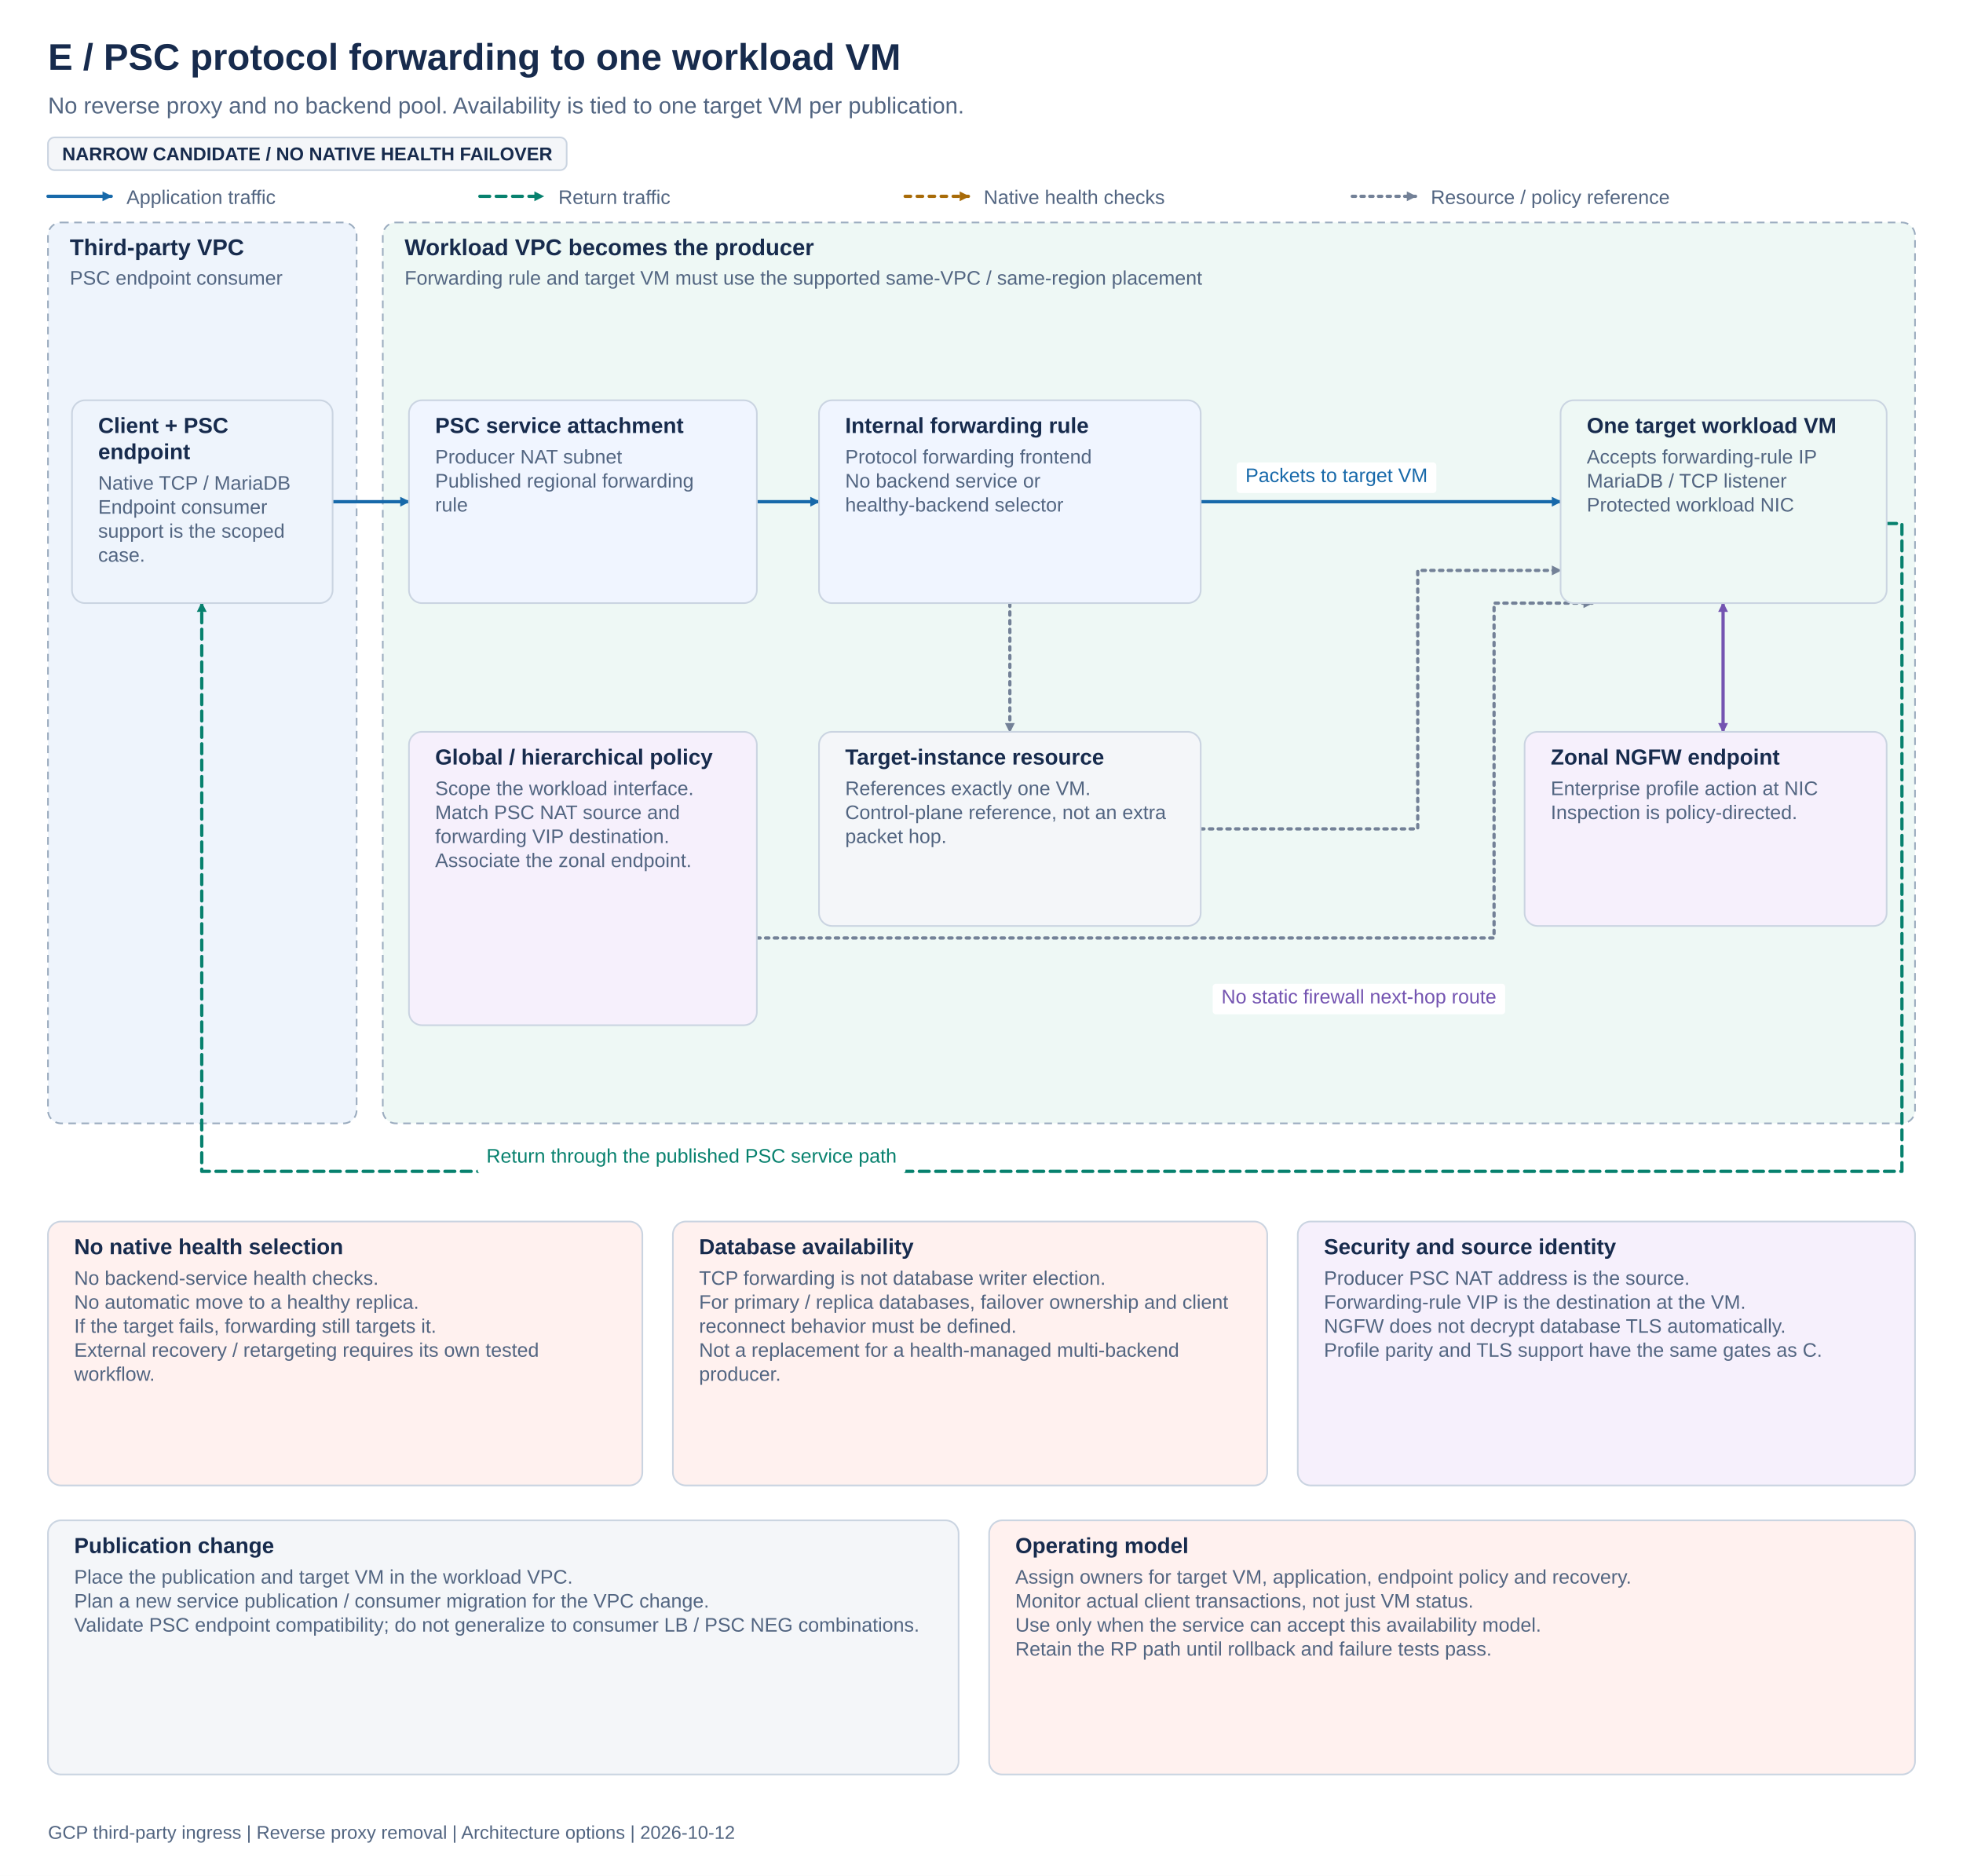
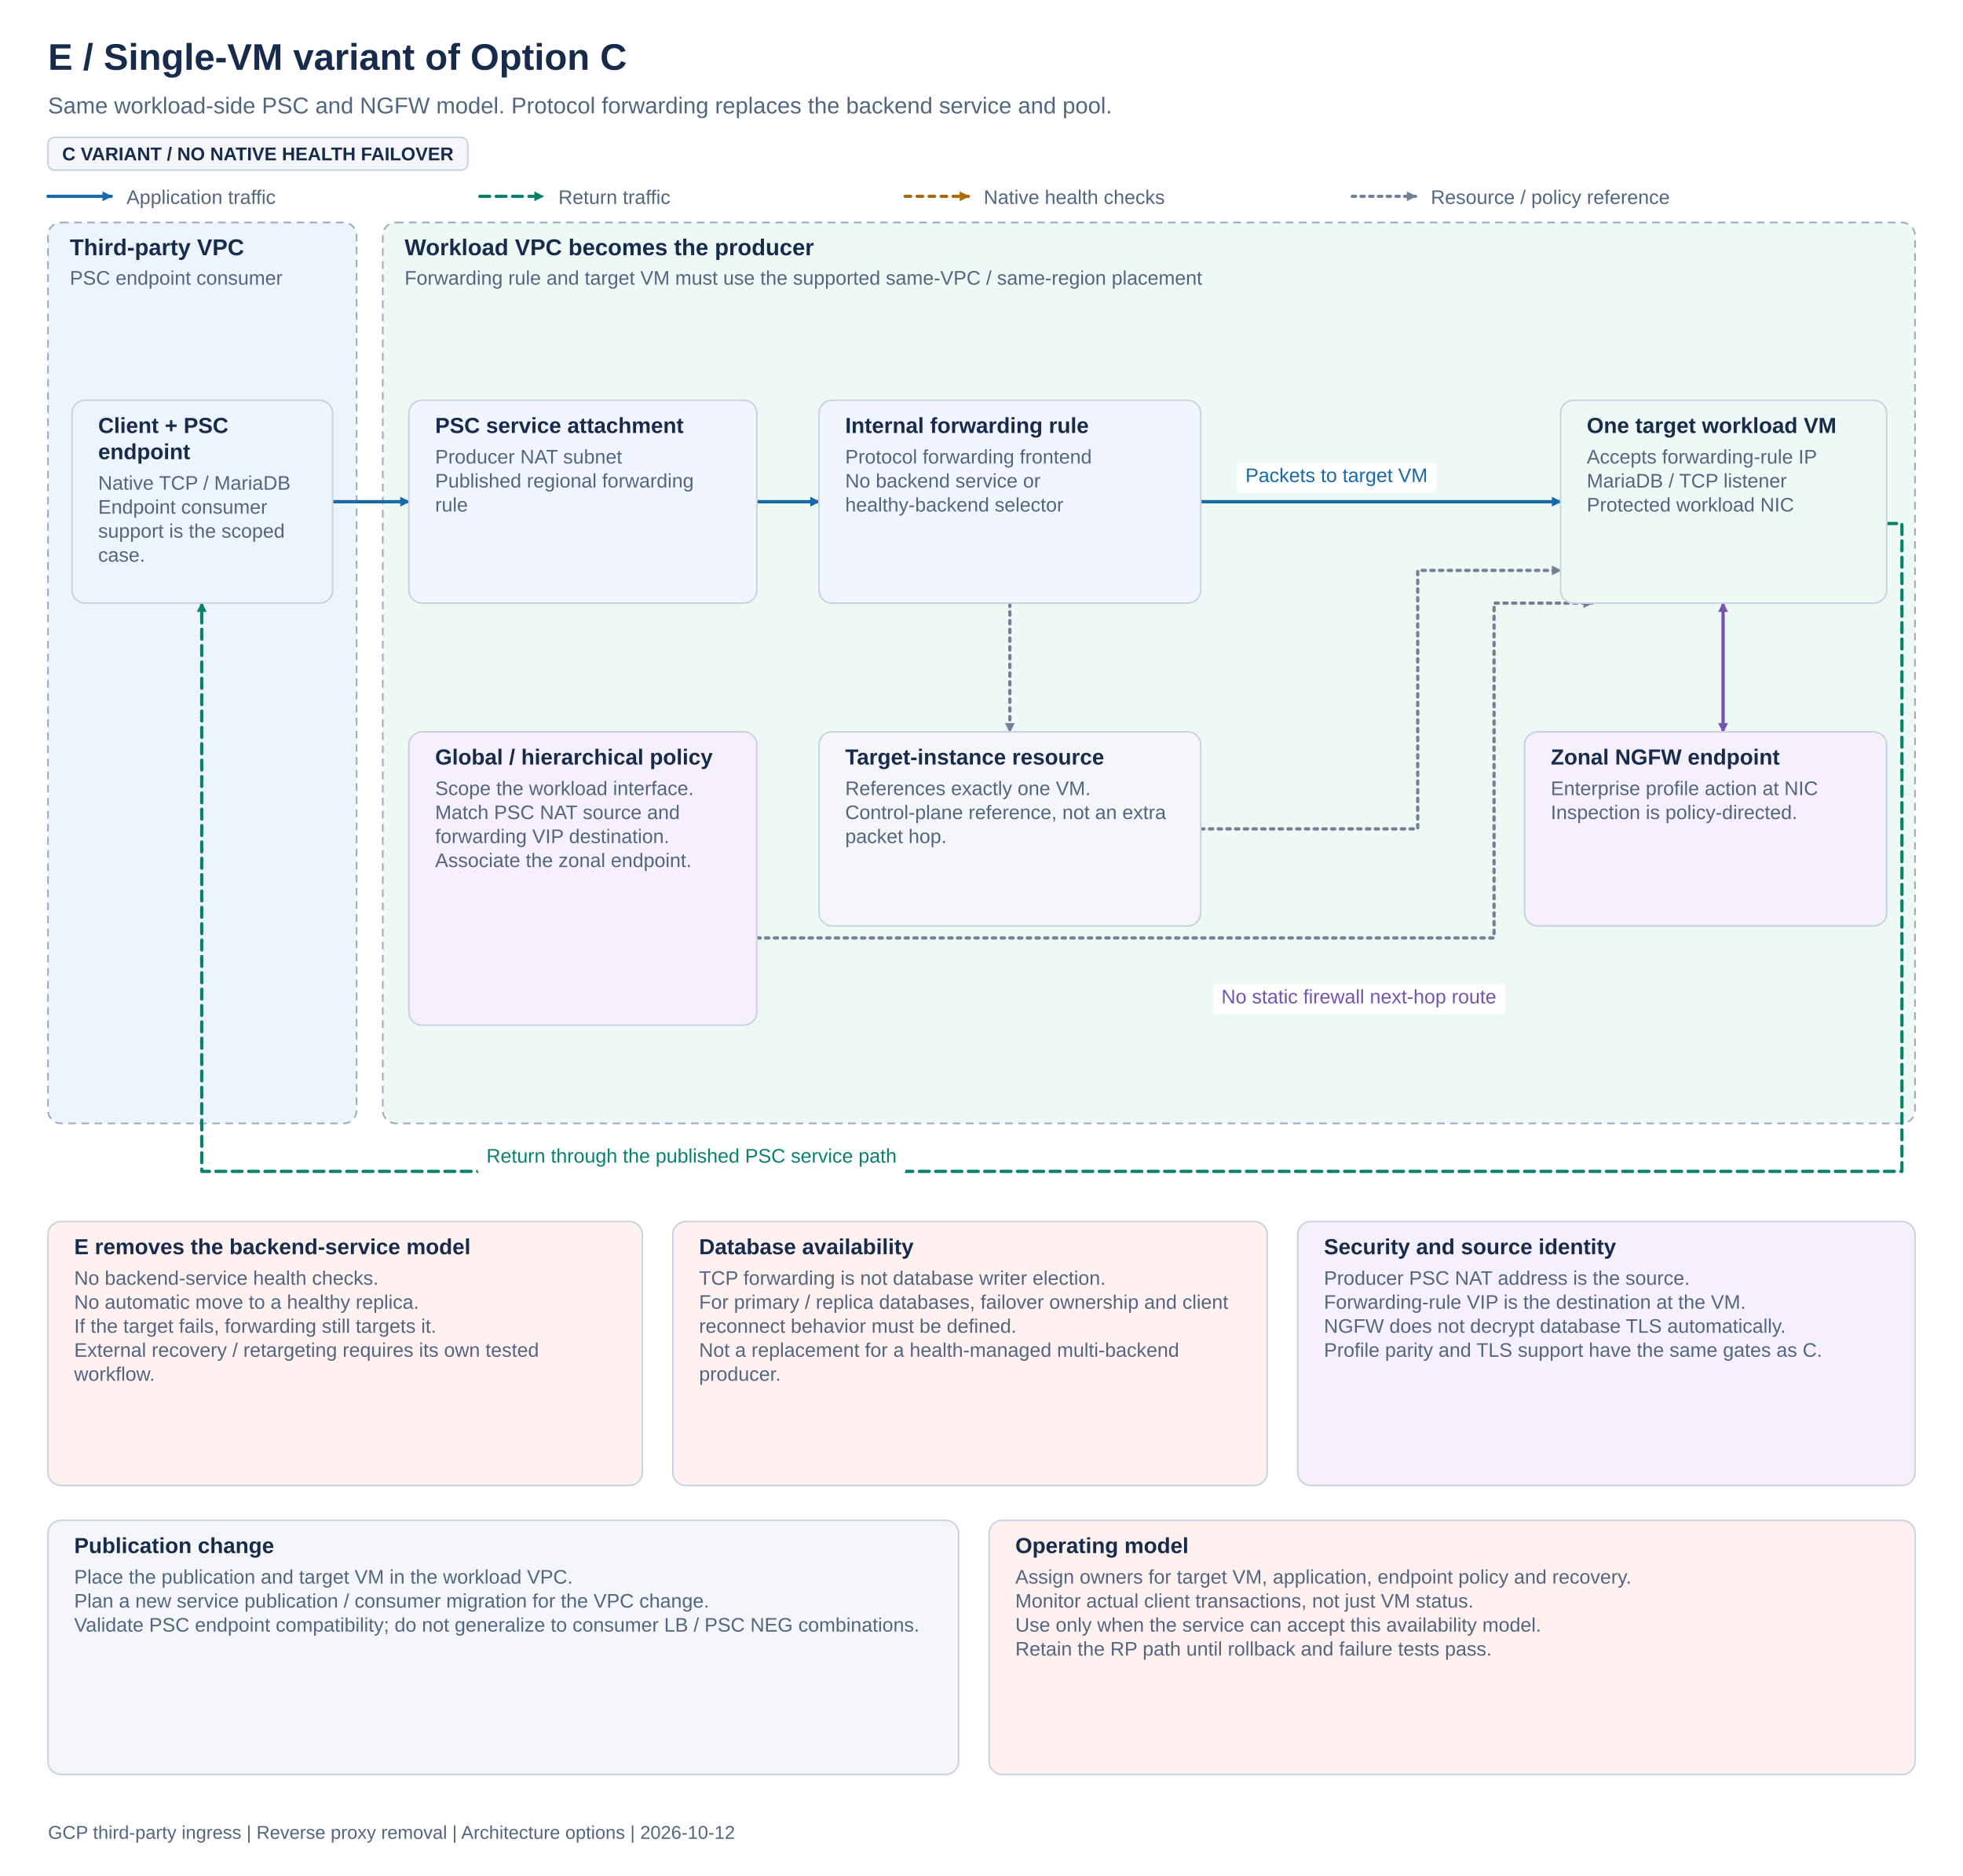
<svg xmlns="http://www.w3.org/2000/svg" width="1800" height="1720" viewBox="0 0 1800 1720" role="img" aria-labelledby="title desc">
  <defs>
    <marker id="ink" markerWidth="9" markerHeight="9" refX="8" refY="4.5" orient="auto" markerUnits="userSpaceOnUse">
      <path d="M 0,0 L 9,4.5 L 0,9 Z" fill="#172b4d" />
    </marker>
    <marker id="ink-start" markerWidth="9" markerHeight="9" refX="1" refY="4.5" orient="auto" markerUnits="userSpaceOnUse">
      <path d="M 9,0 L 0,4.5 L 9,9 Z" fill="#172b4d" />
    </marker>
    <marker id="muted" markerWidth="9" markerHeight="9" refX="8" refY="4.5" orient="auto" markerUnits="userSpaceOnUse">
      <path d="M 0,0 L 9,4.5 L 0,9 Z" fill="#526581" />
    </marker>
    <marker id="muted-start" markerWidth="9" markerHeight="9" refX="1" refY="4.5" orient="auto" markerUnits="userSpaceOnUse">
      <path d="M 9,0 L 0,4.5 L 9,9 Z" fill="#526581" />
    </marker>
    <marker id="data" markerWidth="9" markerHeight="9" refX="8" refY="4.5" orient="auto" markerUnits="userSpaceOnUse">
      <path d="M 0,0 L 9,4.5 L 0,9 Z" fill="#1769aa" />
    </marker>
    <marker id="data-start" markerWidth="9" markerHeight="9" refX="1" refY="4.5" orient="auto" markerUnits="userSpaceOnUse">
      <path d="M 9,0 L 0,4.5 L 9,9 Z" fill="#1769aa" />
    </marker>
    <marker id="return" markerWidth="9" markerHeight="9" refX="8" refY="4.5" orient="auto" markerUnits="userSpaceOnUse">
      <path d="M 0,0 L 9,4.5 L 0,9 Z" fill="#07816e" />
    </marker>
    <marker id="return-start" markerWidth="9" markerHeight="9" refX="1" refY="4.5" orient="auto" markerUnits="userSpaceOnUse">
      <path d="M 9,0 L 0,4.5 L 9,9 Z" fill="#07816e" />
    </marker>
    <marker id="health" markerWidth="9" markerHeight="9" refX="8" refY="4.5" orient="auto" markerUnits="userSpaceOnUse">
      <path d="M 0,0 L 9,4.5 L 0,9 Z" fill="#a86b08" />
    </marker>
    <marker id="health-start" markerWidth="9" markerHeight="9" refX="1" refY="4.5" orient="auto" markerUnits="userSpaceOnUse">
      <path d="M 9,0 L 0,4.5 L 9,9 Z" fill="#a86b08" />
    </marker>
    <marker id="inspect" markerWidth="9" markerHeight="9" refX="8" refY="4.5" orient="auto" markerUnits="userSpaceOnUse">
      <path d="M 0,0 L 9,4.5 L 0,9 Z" fill="#7454b1" />
    </marker>
    <marker id="inspect-start" markerWidth="9" markerHeight="9" refX="1" refY="4.5" orient="auto" markerUnits="userSpaceOnUse">
      <path d="M 9,0 L 0,4.5 L 9,9 Z" fill="#7454b1" />
    </marker>
    <marker id="risk" markerWidth="9" markerHeight="9" refX="8" refY="4.5" orient="auto" markerUnits="userSpaceOnUse">
      <path d="M 0,0 L 9,4.5 L 0,9 Z" fill="#b23b39" />
    </marker>
    <marker id="risk-start" markerWidth="9" markerHeight="9" refX="1" refY="4.5" orient="auto" markerUnits="userSpaceOnUse">
      <path d="M 9,0 L 0,4.5 L 9,9 Z" fill="#b23b39" />
    </marker>
    <marker id="control" markerWidth="9" markerHeight="9" refX="8" refY="4.5" orient="auto" markerUnits="userSpaceOnUse">
      <path d="M 0,0 L 9,4.5 L 0,9 Z" fill="#738197" />
    </marker>
    <marker id="control-start" markerWidth="9" markerHeight="9" refX="1" refY="4.5" orient="auto" markerUnits="userSpaceOnUse">
      <path d="M 9,0 L 0,4.5 L 9,9 Z" fill="#738197" />
    </marker>
  </defs>
  <rect width="1800" height="1720" fill="#ffffff" />
  <g font-family="Liberation Sans, Arial, sans-serif">
    <rect x="44" y="204" width="283" height="826" rx="12" fill="#eef4fc" stroke="#9bacbf" stroke-width="1.5" stroke-dasharray="7 5" />
    <rect x="351" y="204" width="1405" height="826" rx="12" fill="#eef8f5" stroke="#9bacbf" stroke-width="1.5" stroke-dasharray="7 5" />
    <path d="M 44,180 L 102,180" fill="none" stroke="#1769aa" stroke-width="3" stroke-linejoin="round" stroke-linecap="round" marker-end="url(#data)" />
    <path d="M 440,180 L 498,180" fill="none" stroke="#07816e" stroke-width="3" stroke-linejoin="round" stroke-linecap="round" stroke-dasharray="9 6" marker-end="url(#return)" />
    <path d="M 830,180 L 888,180" fill="none" stroke="#a86b08" stroke-width="3" stroke-linejoin="round" stroke-linecap="round" stroke-dasharray="5 6" marker-end="url(#health)" />
    <path d="M 1240,180 L 1298,180" fill="none" stroke="#738197" stroke-width="3" stroke-linejoin="round" stroke-linecap="round" stroke-dasharray="3 5" marker-end="url(#control)" />
    <path d="M 305,460 L 375,460" fill="none" stroke="#1769aa" stroke-width="3" stroke-linejoin="round" stroke-linecap="round" marker-end="url(#data)" />
    <path d="M 694,460 L 751,460" fill="none" stroke="#1769aa" stroke-width="3" stroke-linejoin="round" stroke-linecap="round" marker-end="url(#data)" />
    <path d="M 1101,460 L 1431,460" fill="none" stroke="#1769aa" stroke-width="3" stroke-linejoin="round" stroke-linecap="round" marker-end="url(#data)" />
    <path d="M 926,553 L 926,671" fill="none" stroke="#738197" stroke-width="3" stroke-linejoin="round" stroke-linecap="round" stroke-dasharray="3 5" marker-end="url(#control)" />
    <path d="M 1101,760 L 1300,760 L 1300,523 L 1431,523" fill="none" stroke="#738197" stroke-width="3" stroke-linejoin="round" stroke-linecap="round" stroke-dasharray="3 5" marker-end="url(#control)" />
    <path d="M 1580,553 L 1580,671" fill="none" stroke="#7454b1" stroke-width="3" stroke-linejoin="round" stroke-linecap="round" marker-end="url(#inspect)" marker-start="url(#inspect-start)" />
    <path d="M 694,860 L 1370,860 L 1370,553 L 1460,553" fill="none" stroke="#738197" stroke-width="3" stroke-linejoin="round" stroke-linecap="round" stroke-dasharray="3 5" marker-end="url(#control)" />
    <path d="M 1730,480 L 1744,480 L 1744,1074 L 185,1074 L 185,553" fill="none" stroke="#07816e" stroke-width="3" stroke-linejoin="round" stroke-linecap="round" stroke-dasharray="9 6" marker-end="url(#return)" />
    <text x="64" y="234" font-size="21" font-weight="700" fill="#172b4d">Third-party VPC</text>
    <text x="64" y="261" font-size="18" font-weight="400" fill="#526581">PSC endpoint consumer</text>
    <text x="371" y="234" font-size="21" font-weight="700" fill="#172b4d">Workload VPC becomes the producer</text>
    <text x="371" y="261" font-size="18" font-weight="400" fill="#526581">Forwarding rule and target VM must use the supported same-VPC / same-region placement</text>
    <rect x="66" y="367" width="239" height="186" rx="12" fill="#eef4fc" stroke="#cad4e1" stroke-width="1.5" />
    <text x="90" y="397" font-size="20" font-weight="700" fill="#172b4d">Client + PSC</text>
    <text x="90" y="421" font-size="20" font-weight="700" fill="#172b4d">endpoint</text>
    <text x="90" y="449" font-size="18" font-weight="400" fill="#526581">Native TCP / MariaDB</text>
    <text x="90" y="471" font-size="18" font-weight="400" fill="#526581">Endpoint consumer</text>
    <text x="90" y="493" font-size="18" font-weight="400" fill="#526581">support is the scoped</text>
    <text x="90" y="515" font-size="18" font-weight="400" fill="#526581">case.</text>
    <rect x="375" y="367" width="319" height="186" rx="12" fill="#f0f5ff" stroke="#cad4e1" stroke-width="1.5" />
    <text x="399" y="397" font-size="20" font-weight="700" fill="#172b4d">PSC service attachment</text>
    <text x="399" y="425" font-size="18" font-weight="400" fill="#526581">Producer NAT subnet</text>
    <text x="399" y="447" font-size="18" font-weight="400" fill="#526581">Published regional forwarding</text>
    <text x="399" y="469" font-size="18" font-weight="400" fill="#526581">rule</text>
    <rect x="751" y="367" width="350" height="186" rx="12" fill="#f0f5ff" stroke="#cad4e1" stroke-width="1.5" />
    <text x="775" y="397" font-size="20" font-weight="700" fill="#172b4d">Internal forwarding rule</text>
    <text x="775" y="425" font-size="18" font-weight="400" fill="#526581">Protocol forwarding frontend</text>
    <text x="775" y="447" font-size="18" font-weight="400" fill="#526581">No backend service or</text>
    <text x="775" y="469" font-size="18" font-weight="400" fill="#526581">healthy-backend selector</text>
    <rect x="1431" y="367" width="299" height="186" rx="12" fill="#eef8f5" stroke="#cad4e1" stroke-width="1.5" />
    <text x="1455" y="397" font-size="20" font-weight="700" fill="#172b4d">One target workload VM</text>
    <text x="1455" y="425" font-size="18" font-weight="400" fill="#526581">Accepts forwarding-rule IP</text>
    <text x="1455" y="447" font-size="18" font-weight="400" fill="#526581">MariaDB / TCP listener</text>
    <text x="1455" y="469" font-size="18" font-weight="400" fill="#526581">Protected workload NIC</text>
    <rect x="751" y="671" width="350" height="178" rx="12" fill="#f4f6f9" stroke="#cad4e1" stroke-width="1.5" />
    <text x="775" y="701" font-size="20" font-weight="700" fill="#172b4d">Target-instance resource</text>
    <text x="775" y="729" font-size="18" font-weight="400" fill="#526581">References exactly one VM.</text>
    <text x="775" y="751" font-size="18" font-weight="400" fill="#526581">Control-plane reference, not an extra</text>
    <text x="775" y="773" font-size="18" font-weight="400" fill="#526581">packet hop.</text>
    <rect x="1398" y="671" width="332" height="178" rx="12" fill="#f6f0fc" stroke="#cad4e1" stroke-width="1.5" />
    <text x="1422" y="701" font-size="20" font-weight="700" fill="#172b4d">Zonal NGFW endpoint</text>
    <text x="1422" y="729" font-size="18" font-weight="400" fill="#526581">Enterprise profile action at NIC</text>
    <text x="1422" y="751" font-size="18" font-weight="400" fill="#526581">Inspection is policy-directed.</text>
    <rect x="375" y="671" width="319" height="269" rx="12" fill="#f6f0fc" stroke="#cad4e1" stroke-width="1.5" />
    <text x="399" y="701" font-size="20" font-weight="700" fill="#172b4d">Global / hierarchical policy</text>
    <text x="399" y="729" font-size="18" font-weight="400" fill="#526581">Scope the workload interface.</text>
    <text x="399" y="751" font-size="18" font-weight="400" fill="#526581">Match PSC NAT source and</text>
    <text x="399" y="773" font-size="18" font-weight="400" fill="#526581">forwarding VIP destination.</text>
    <text x="399" y="795" font-size="18" font-weight="400" fill="#526581">Associate the zonal endpoint.</text>
    <rect x="44" y="1120" width="545" height="242" rx="12" fill="#fff1ef" stroke="#cad4e1" stroke-width="1.5" />
-     <text x="68" y="1150" font-size="20" font-weight="700" fill="#172b4d">No native health selection</text>
+     <text x="68" y="1150" font-size="20" font-weight="700" fill="#172b4d">E removes the backend-service model</text>
    <text x="68" y="1178" font-size="18" font-weight="400" fill="#526581">No backend-service health checks.</text>
    <text x="68" y="1200" font-size="18" font-weight="400" fill="#526581">No automatic move to a healthy replica.</text>
    <text x="68" y="1222" font-size="18" font-weight="400" fill="#526581">If the target fails, forwarding still targets it.</text>
    <text x="68" y="1244" font-size="18" font-weight="400" fill="#526581">External recovery / retargeting requires its own tested</text>
    <text x="68" y="1266" font-size="18" font-weight="400" fill="#526581">workflow.</text>
    <rect x="617" y="1120" width="545" height="242" rx="12" fill="#fff1ef" stroke="#cad4e1" stroke-width="1.5" />
    <text x="641" y="1150" font-size="20" font-weight="700" fill="#172b4d">Database availability</text>
    <text x="641" y="1178" font-size="18" font-weight="400" fill="#526581">TCP forwarding is not database writer election.</text>
    <text x="641" y="1200" font-size="18" font-weight="400" fill="#526581">For primary / replica databases, failover ownership and client</text>
    <text x="641" y="1222" font-size="18" font-weight="400" fill="#526581">reconnect behavior must be defined.</text>
    <text x="641" y="1244" font-size="18" font-weight="400" fill="#526581">Not a replacement for a health-managed multi-backend</text>
    <text x="641" y="1266" font-size="18" font-weight="400" fill="#526581">producer.</text>
    <rect x="1190" y="1120" width="566" height="242" rx="12" fill="#f6f0fc" stroke="#cad4e1" stroke-width="1.5" />
    <text x="1214" y="1150" font-size="20" font-weight="700" fill="#172b4d">Security and source identity</text>
    <text x="1214" y="1178" font-size="18" font-weight="400" fill="#526581">Producer PSC NAT address is the source.</text>
    <text x="1214" y="1200" font-size="18" font-weight="400" fill="#526581">Forwarding-rule VIP is the destination at the VM.</text>
    <text x="1214" y="1222" font-size="18" font-weight="400" fill="#526581">NGFW does not decrypt database TLS automatically.</text>
    <text x="1214" y="1244" font-size="18" font-weight="400" fill="#526581">Profile parity and TLS support have the same gates as C.</text>
    <rect x="44" y="1394" width="835" height="233" rx="12" fill="#f4f6f9" stroke="#cad4e1" stroke-width="1.5" />
    <text x="68" y="1424" font-size="20" font-weight="700" fill="#172b4d">Publication change</text>
    <text x="68" y="1452" font-size="18" font-weight="400" fill="#526581">Place the publication and target VM in the workload VPC.</text>
    <text x="68" y="1474" font-size="18" font-weight="400" fill="#526581">Plan a new service publication / consumer migration for the VPC change.</text>
    <text x="68" y="1496" font-size="18" font-weight="400" fill="#526581">Validate PSC endpoint compatibility; do not generalize to consumer LB / PSC NEG combinations.</text>
    <rect x="907" y="1394" width="849" height="233" rx="12" fill="#fff1ef" stroke="#cad4e1" stroke-width="1.5" />
    <text x="931" y="1424" font-size="20" font-weight="700" fill="#172b4d">Operating model</text>
    <text x="931" y="1452" font-size="18" font-weight="400" fill="#526581">Assign owners for target VM, application, endpoint policy and recovery.</text>
    <text x="931" y="1474" font-size="18" font-weight="400" fill="#526581">Monitor actual client transactions, not just VM status.</text>
    <text x="931" y="1496" font-size="18" font-weight="400" fill="#526581">Use only when the service can accept this availability model.</text>
    <text x="931" y="1518" font-size="18" font-weight="400" fill="#526581">Retain the RP path until rollback and failure tests pass.</text>
    <text x="44" y="1686" font-size="17" font-weight="400" fill="#526581">GCP third-party ingress | Reverse proxy removal | Architecture options | 2026-10-12</text>
-     <text x="44" y="64" font-size="34" font-weight="700" fill="#172b4d">E / PSC protocol forwarding to one workload VM</text>
-     <text x="44" y="104" font-size="21" font-weight="400" fill="#526581">No reverse proxy and no backend pool. Availability is tied to one target VM per publication.</text>
-     <rect x="44" y="126" width="475.625" height="30" rx="6" fill="#f4f6f9" stroke="#cad4e1" stroke-width="1.5" />
-     <text x="57" y="147" font-size="17" font-weight="700" fill="#172b4d">NARROW CANDIDATE / NO NATIVE HEALTH FAILOVER</text>
+     <text x="44" y="64" font-size="34" font-weight="700" fill="#172b4d">E / Single-VM variant of Option C</text>
+     <text x="44" y="104" font-size="21" font-weight="400" fill="#526581">Same workload-side PSC and NGFW model. Protocol forwarding replaces the backend service and pool.</text>
+     <rect x="44" y="126" width="384.953" height="30" rx="6" fill="#f4f6f9" stroke="#cad4e1" stroke-width="1.5" />
+     <text x="57" y="147" font-size="17" font-weight="700" fill="#172b4d">C VARIANT / NO NATIVE HEALTH FAILOVER</text>
    <text x="116" y="187" font-size="18" font-weight="400" fill="#526581">Application traffic</text>
    <text x="512" y="187" font-size="18" font-weight="400" fill="#526581">Return traffic</text>
    <text x="902" y="187" font-size="18" font-weight="400" fill="#526581">Native health checks</text>
    <text x="1312" y="187" font-size="18" font-weight="400" fill="#526581">Resource / policy reference</text>
    <rect x="1134" y="424" width="183.094" height="28" rx="3" fill="#ffffff" stroke="none" stroke-width="1.5" />
    <text x="1142" y="442" font-size="18" font-weight="400" fill="#1769aa">Packets to target VM</text>
    <rect x="1112" y="902" width="268.188" height="28" rx="3" fill="#ffffff" stroke="none" stroke-width="1.5" />
    <text x="1120" y="920" font-size="18" font-weight="400" fill="#7454b1">No static firewall next-hop route</text>
    <rect x="438" y="1048" width="392.328" height="28" rx="3" fill="#ffffff" stroke="none" stroke-width="1.5" />
    <text x="446" y="1066" font-size="18" font-weight="400" fill="#07816e">Return through the published PSC service path</text>
  </g>
</svg>
